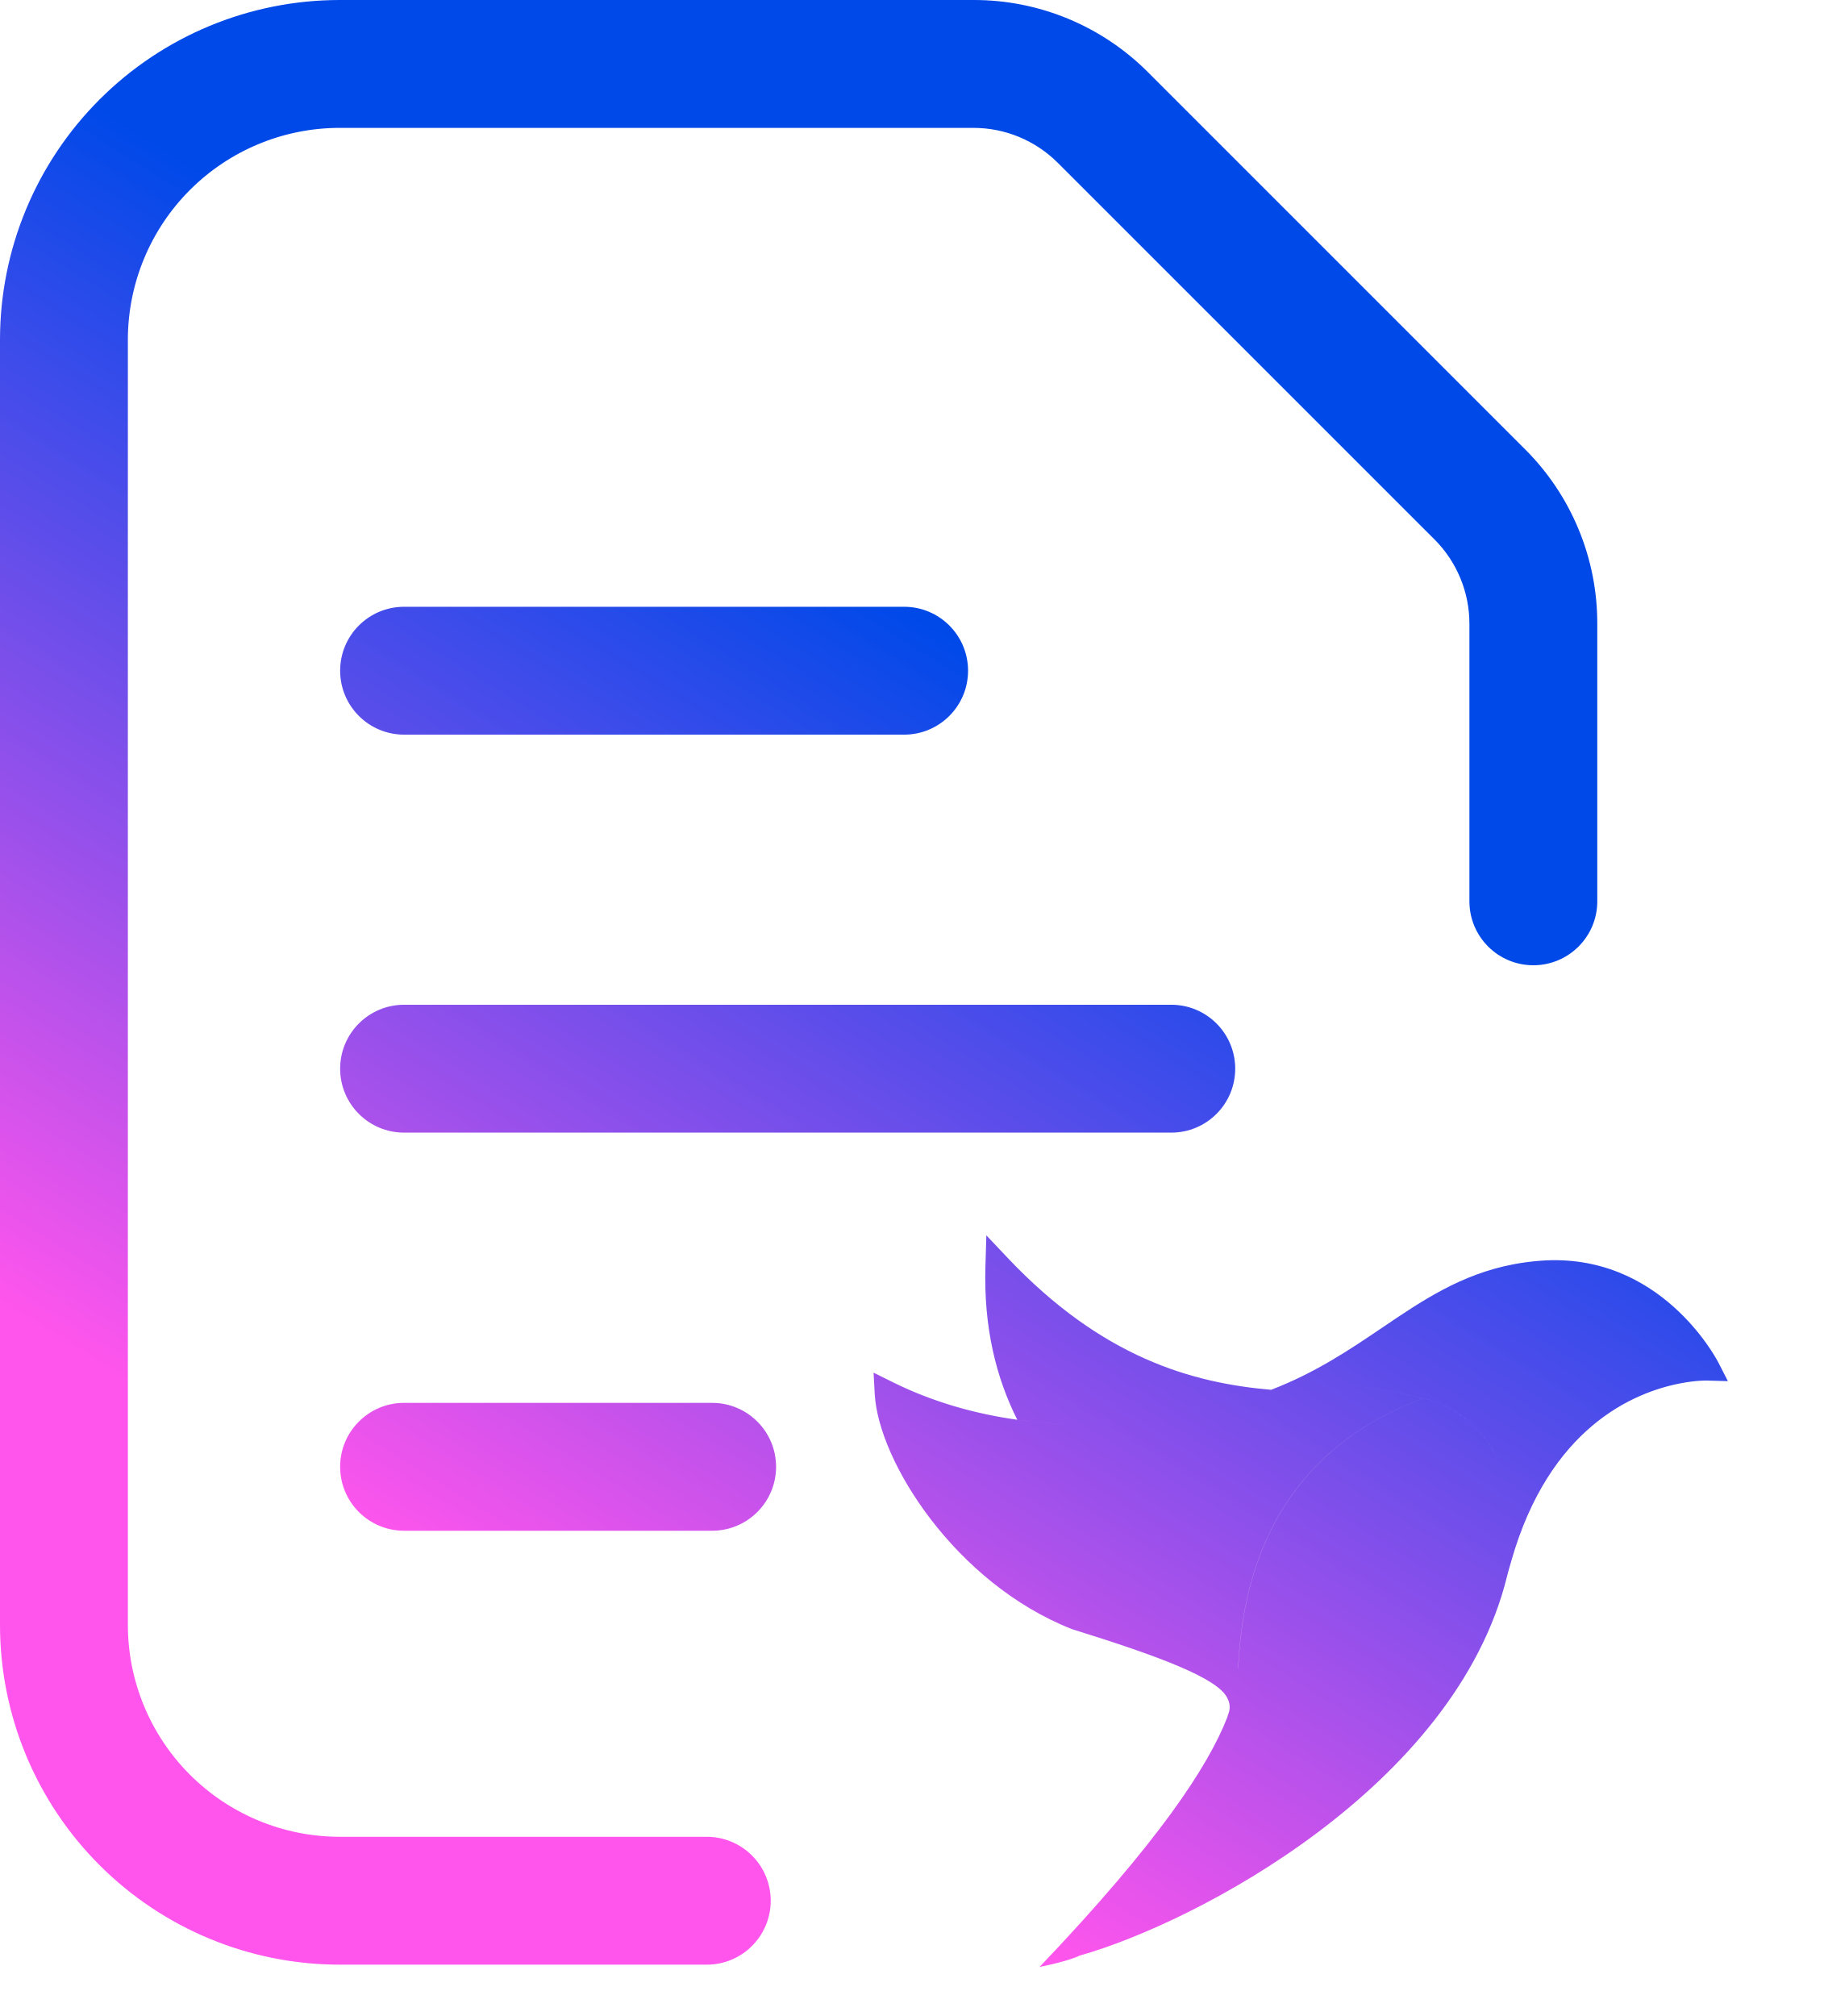
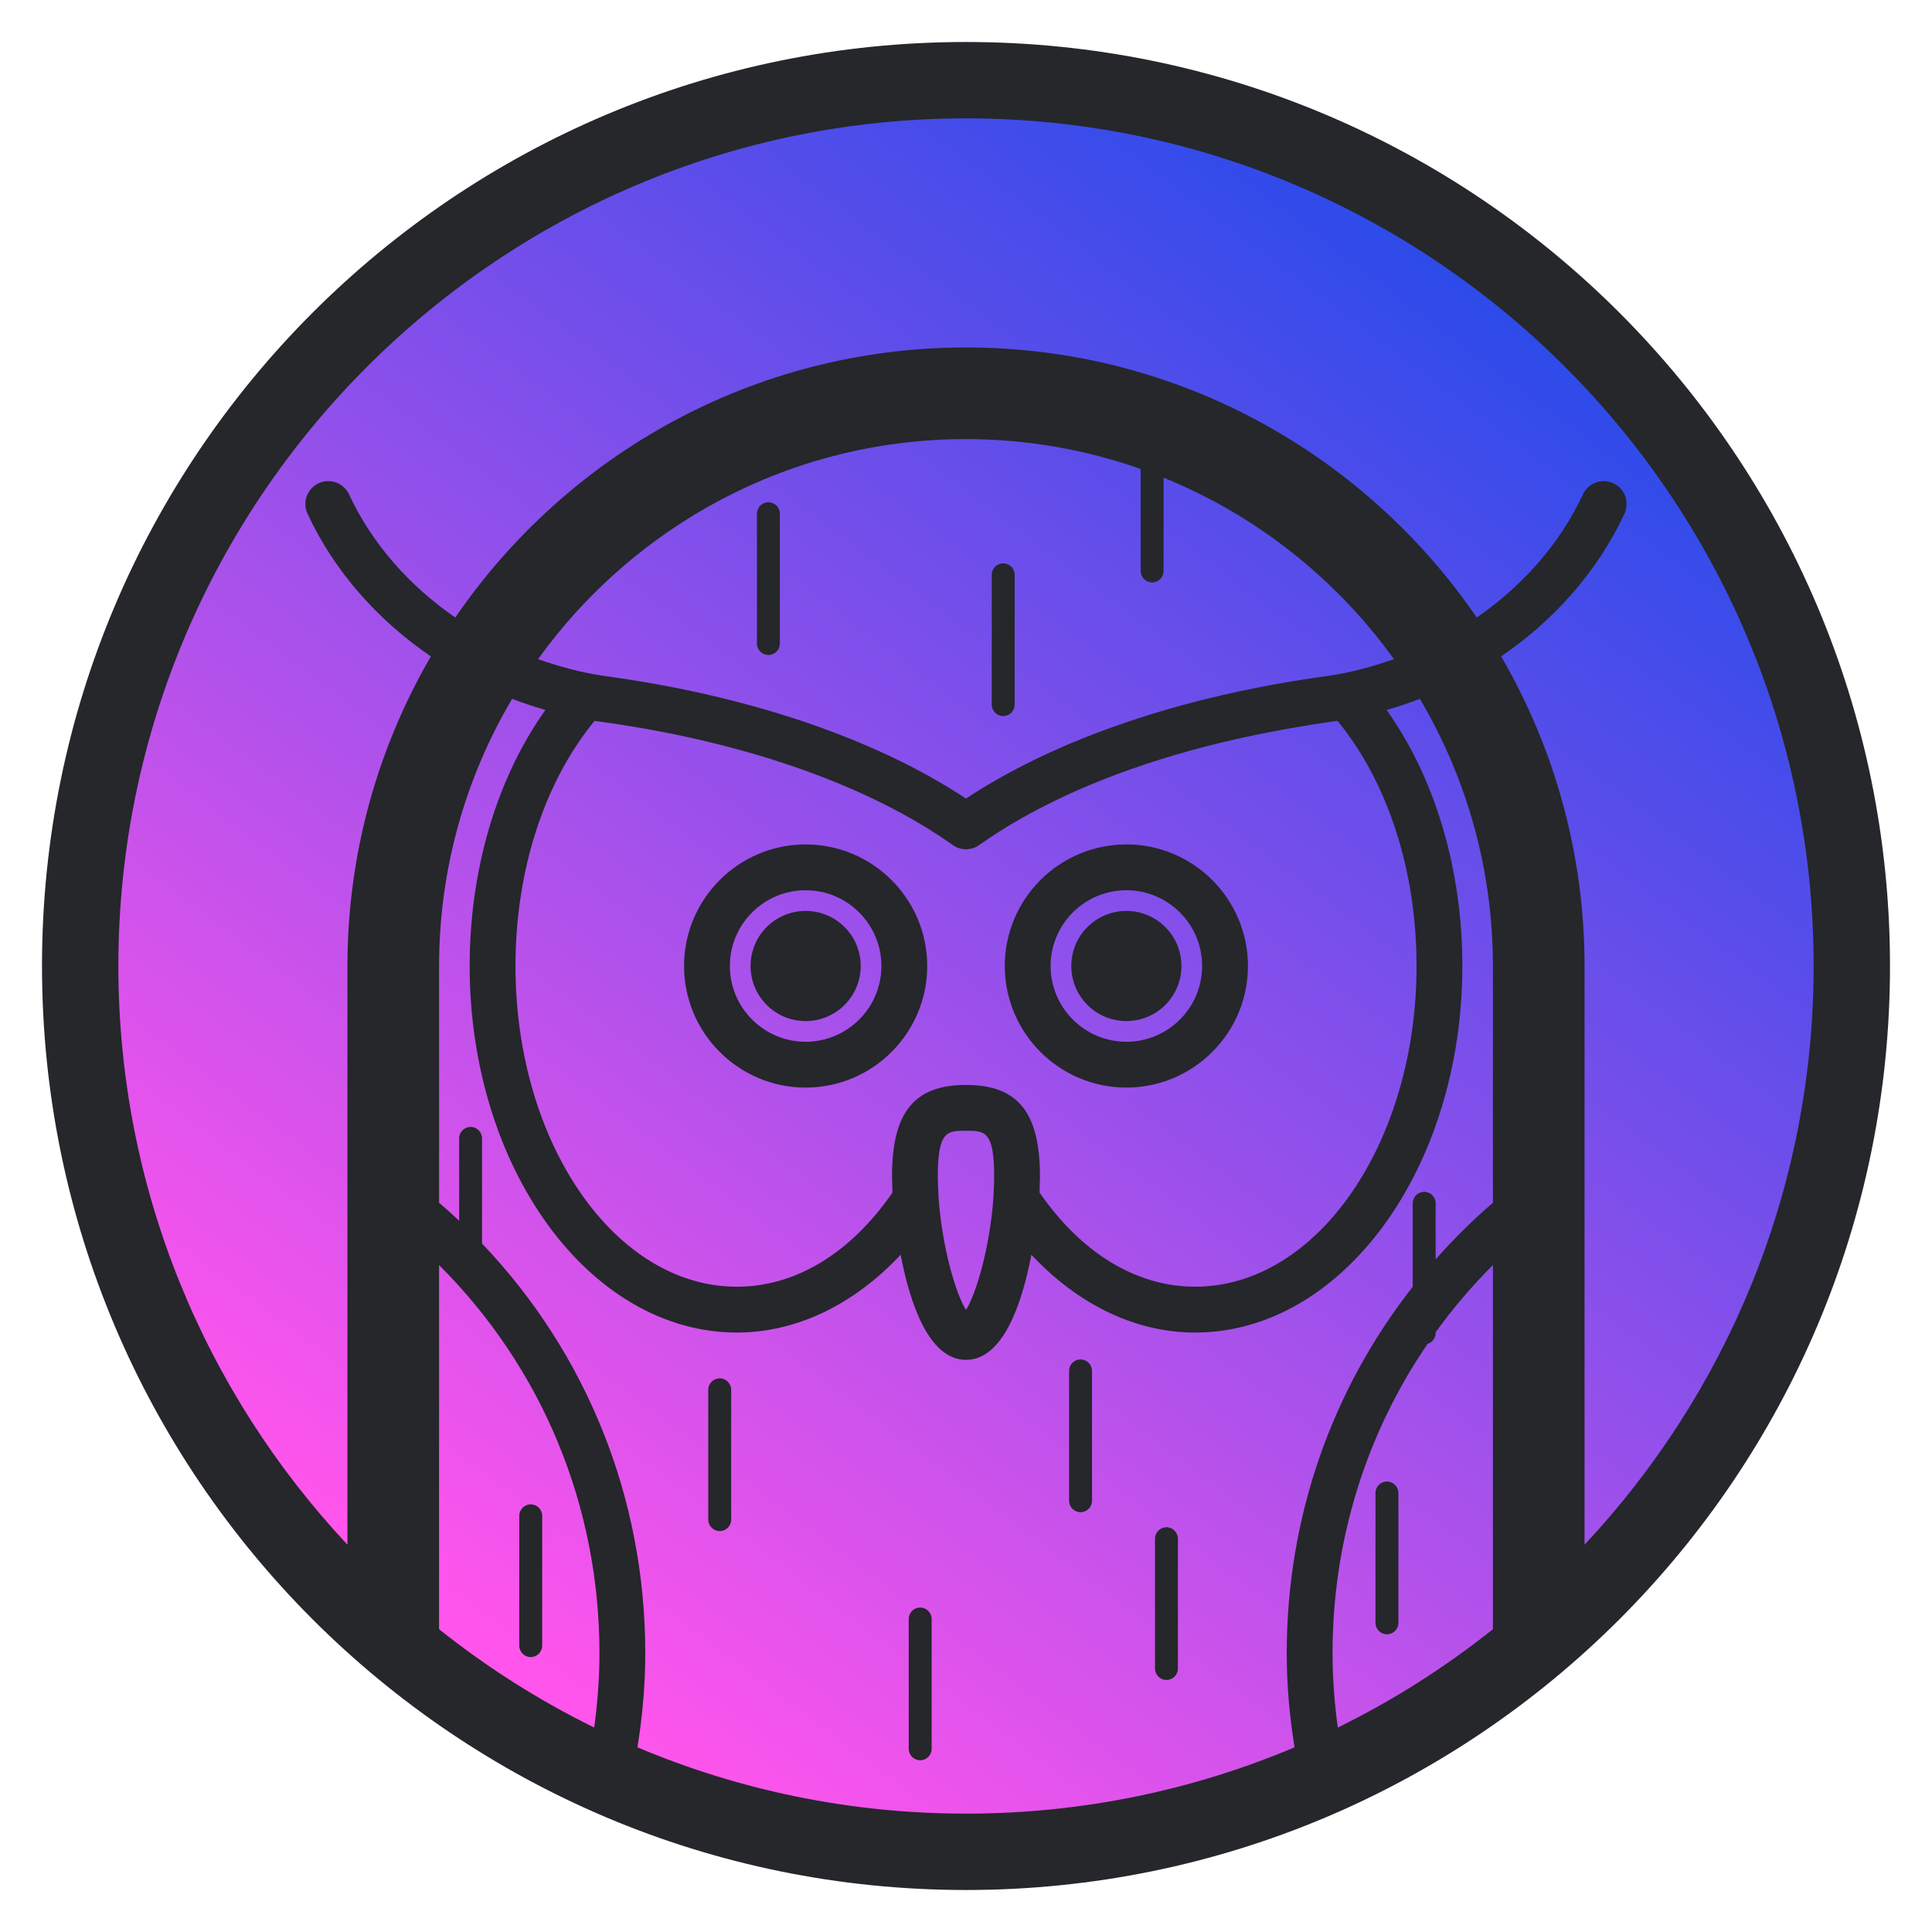
- <svg xmlns="http://www.w3.org/2000/svg" width="190" height="210">
-   <g>
-     <rect fill="none" id="canvas_background" height="83" width="90" y="-1" x="-1" />
+ <svg xmlns="http://www.w3.org/2000/svg" width="460" height="460" viewBox="0 0 460 460" fill="none">
+   <g filter="url(#filter0_b_111_3)">
+     <rect x="10" y="10" width="440" height="440" rx="220" fill="#25272B" />
+     <g style="mix-blend-mode:lighten">
+       <path fill-rule="evenodd" clip-rule="evenodd" d="M129.86 169.034C127.166 168.265 124.526 167.382 121.935 166.389C110.906 185.054 104.546 206.796 104.546 230V286.367C106.166 287.769 107.769 289.182 109.318 290.643V271.045C109.318 269.54 110.54 268.318 112.046 268.318C113.551 268.318 114.773 269.54 114.773 271.045V296.082C139.689 322.225 153.636 356.687 153.636 393.636C153.636 401.136 152.966 408.62 151.776 416.033C175.842 426.194 202.275 431.818 230 431.818C257.72 431.818 284.153 426.194 308.224 416.033C307.035 408.625 306.364 401.142 306.364 393.636C306.364 361.34 317.049 330.974 336.364 306.374V286.498C336.364 284.993 337.586 283.771 339.091 283.771C340.596 283.771 341.818 284.993 341.818 286.498V299.84C346.029 295.094 350.567 290.578 355.455 286.367V230C355.455 206.796 349.1 185.06 338.066 166.394C335.48 167.387 332.835 168.271 330.146 169.04C341.676 185.24 348.178 206.933 348.178 230C348.178 278.12 319.635 317.273 284.546 317.273C270.331 317.273 256.635 310.585 245.567 298.738C243.276 310.749 238.706 323.774 230.006 323.774C221.3 323.774 216.724 310.76 214.438 298.749C203.36 310.591 189.669 317.273 175.46 317.273C140.371 317.273 111.827 278.12 111.827 230C111.827 206.938 118.329 185.234 129.86 169.034ZM277.046 135.947C277.046 137.453 275.824 138.674 274.318 138.674C272.813 138.674 271.591 137.453 271.591 135.947V111.663C258.566 107.071 244.575 104.545 230 104.545C188.071 104.545 150.909 125.245 128.109 156.936C133.198 158.72 138.456 160.16 143.922 160.951C173.818 164.993 200.824 173.398 221.524 184.983C224.48 186.636 227.311 188.354 230 190.138C251.507 175.896 281.9 165.571 316.127 160.945C321.571 160.154 326.813 158.72 331.891 156.942C318.14 137.818 299.164 122.709 277.046 113.731V135.947ZM247.613 280.138C247.613 280.634 247.591 281.3 247.558 282.053C247.552 282.289 247.548 282.523 247.544 282.757C247.538 283.147 247.532 283.537 247.515 283.94C257.513 298.411 270.609 306.358 284.551 306.358C313.624 306.358 337.275 272.103 337.275 229.994C337.275 207.303 330.446 186.227 318.446 171.625C318.323 171.643 318.199 171.661 318.074 171.68C317.928 171.702 317.78 171.725 317.633 171.745C314.087 172.225 310.613 172.809 307.16 173.409C285.626 177.173 266.087 183.243 250.078 191.185C243.887 194.262 238.22 197.605 233.164 201.194C232.22 201.865 231.113 202.203 230.006 202.203C228.898 202.203 227.791 201.865 226.847 201.194C206.611 186.833 176.622 176.382 142.416 171.756C142.275 171.734 142.133 171.714 141.992 171.694C141.85 171.673 141.708 171.653 141.566 171.631C129.566 186.238 122.731 207.314 122.731 230C122.731 272.109 146.382 306.363 175.455 306.363C189.391 306.363 202.487 298.422 212.491 283.956C212.469 283.552 212.462 283.167 212.455 282.78C212.451 282.588 212.447 282.395 212.442 282.2C212.404 281.387 212.382 280.667 212.382 280.138C212.382 264.843 217.651 258.32 230 258.32C242.344 258.32 247.613 264.843 247.613 280.138ZM230 269.229C225.533 269.229 223.291 269.229 223.291 280.138C223.291 281.468 223.425 284.164 223.465 284.975C223.472 285.119 223.476 285.203 223.476 285.211C224.267 296.6 227.475 307.907 230 311.878C232.531 307.896 235.733 296.573 236.524 285.173C236.524 285.168 236.527 285.11 236.532 285.008C236.566 284.302 236.704 281.506 236.704 280.138C236.704 269.229 234.462 269.229 230 269.229ZM141.473 411.314C142.275 405.451 142.727 399.549 142.727 393.636C142.727 358.394 128.998 325.607 104.54 301.203V387.909C115.924 396.974 128.289 404.851 141.473 411.314ZM339.898 319.967C325.28 341.354 317.273 366.773 317.273 393.636C317.273 399.554 317.725 405.456 318.522 411.32C331.706 404.851 344.071 396.974 355.455 387.914V301.209C350.447 306.205 345.898 311.556 341.818 317.207V317.403C341.818 318.625 341 319.623 339.898 319.967ZM377.273 230V367.787C411.064 331.689 431.818 283.236 431.818 230C431.818 118.716 341.284 28.182 230 28.182C118.716 28.182 28.182 118.716 28.182 230C28.182 283.231 48.931 331.683 82.722 367.782L82.727 230C82.727 203.153 89.987 177.98 102.587 156.282C89.856 147.603 79.558 135.947 73.215 122.311C71.944 119.578 73.127 116.333 75.86 115.062C78.582 113.791 81.838 114.98 83.109 117.707C88.569 129.44 97.444 139.476 108.402 147.031C134.949 108.243 179.546 82.727 230 82.727C280.455 82.727 325.051 108.243 351.604 147.025C362.562 139.476 371.431 129.434 376.891 117.702C378.156 114.974 381.386 113.78 384.135 115.056C386.867 116.327 388.046 119.573 386.775 122.305C380.431 135.942 370.133 147.603 357.413 156.282C370.018 177.98 377.273 203.153 377.273 230ZM182.955 119.589C181.449 119.589 180.227 120.811 180.227 122.316V153.221C180.227 154.727 181.449 155.949 182.955 155.949C184.46 155.949 185.682 154.727 185.682 153.221V122.316C185.682 120.805 184.46 119.589 182.955 119.589ZM260 357.314C260 358.82 258.778 360.042 257.273 360.042C255.767 360.042 254.546 358.82 254.546 357.314V326.403C254.546 324.898 255.767 323.676 257.273 323.676C258.778 323.676 260 324.898 260 326.403V357.314ZM171.364 364.541C172.869 364.541 174.091 363.32 174.091 361.814V330.909C174.091 329.403 172.869 328.181 171.364 328.181C169.858 328.181 168.636 329.403 168.636 330.909V361.814C168.636 363.32 169.858 364.541 171.364 364.541ZM126.364 394.541C127.869 394.541 129.091 393.32 129.091 391.814V360.909C129.091 359.403 127.869 358.181 126.364 358.181C124.858 358.181 123.636 359.403 123.636 360.909V391.814C123.636 393.32 124.858 394.541 126.364 394.541ZM221.818 416.387C221.818 417.893 220.596 419.114 219.091 419.114C217.585 419.114 216.363 417.893 216.363 416.387V385.476C216.363 383.971 217.585 382.749 219.091 382.749C220.596 382.749 221.818 383.971 221.818 385.476V416.387ZM277.727 399.996C279.233 399.996 280.454 398.774 280.454 397.269V366.363C280.454 364.858 279.233 363.636 277.727 363.636C276.222 363.636 275 364.858 275 366.363V397.269C275 398.774 276.222 399.996 277.727 399.996ZM236.136 136.858C236.136 135.352 237.358 134.131 238.863 134.131C240.369 134.131 241.591 135.347 241.591 136.858V167.763C241.591 169.269 240.369 170.491 238.863 170.491C237.358 170.491 236.136 169.269 236.136 167.763V136.858ZM330.228 352.749C328.722 352.749 327.5 353.971 327.5 355.476V386.387C327.5 387.893 328.722 389.114 330.228 389.114C331.733 389.114 332.955 387.893 332.955 386.387V355.476C332.955 353.971 331.733 352.749 330.228 352.749ZM281.294 230C281.294 237.242 275.424 243.112 268.182 243.112C260.94 243.112 255.069 237.242 255.069 230C255.069 222.758 260.94 216.887 268.182 216.887C275.424 216.887 281.294 222.758 281.294 230ZM297.129 230C297.129 214.04 284.142 201.053 268.182 201.053C252.222 201.053 239.235 214.034 239.235 230C239.235 245.96 252.222 258.947 268.182 258.947C284.142 258.947 297.129 245.96 297.129 230ZM250.144 230C250.144 220.056 258.233 211.962 268.182 211.962C278.131 211.962 286.22 220.051 286.22 230C286.22 239.949 278.125 248.038 268.182 248.038C258.238 248.038 250.144 239.943 250.144 230ZM204.931 230C204.931 237.242 199.06 243.112 191.818 243.112C184.576 243.112 178.705 237.242 178.705 230C178.705 222.758 184.576 216.887 191.818 216.887C199.06 216.887 204.931 222.758 204.931 230ZM191.818 201.053C175.858 201.053 162.871 214.034 162.871 230C162.871 245.96 175.853 258.947 191.818 258.947C207.784 258.947 220.766 245.96 220.766 230C220.766 214.04 207.778 201.053 191.818 201.053ZM191.818 248.038C181.875 248.038 173.78 239.949 173.78 230C173.78 220.051 181.869 211.962 191.818 211.962C201.767 211.962 209.857 220.051 209.857 230C209.857 239.949 201.762 248.038 191.818 248.038Z" fill="url(#paint0_linear_111_3)" />
+     </g>
  </g>
-   <g>
-     <path fill-rule="evenodd" clip-rule="evenodd" d="M73.626 204.652C77.305 204.652 80.286 201.67 80.286 197.992C80.286 196.223 79.583 194.529 78.333 193.28C77.08 192.029 75.384 191.329 73.615 191.333H35.364C29.522 191.323 23.919 188.998 19.787 184.866C15.654 180.733 13.329 175.132 13.32 169.288V35.365C13.329 29.523 15.654 23.922 19.783 19.791C23.912 15.658 29.512 13.331 35.353 13.32H101.377C104.687 13.313 107.865 14.627 110.202 16.972L149.417 56.177C151.764 58.513 153.078 61.691 153.071 65.002V93.888C153.071 97.566 156.051 100.548 159.731 100.548C163.408 100.548 166.391 97.566 166.391 93.888V65.002C166.411 58.156 163.687 51.588 158.831 46.763V46.765L119.625 7.56C114.798 2.7 108.225 -0.022 101.378 0H35.353C25.98 0.012 16.992 3.741 10.365 10.371C3.737 17.001 0.009 25.99 0 35.365V169.288C0.009 178.663 3.737 187.651 10.365 194.281C16.992 200.91 25.98 204.641 35.353 204.652H73.626ZM94.184 76.526H42.093C38.416 76.526 35.433 73.543 35.433 69.866C35.433 66.186 38.416 63.206 42.093 63.206H94.184C97.861 63.206 100.844 66.186 100.844 69.866C100.844 73.543 97.861 76.526 94.184 76.526ZM42.093 146.132H74.184C77.861 146.132 80.844 149.113 80.844 152.792C80.844 156.47 77.861 159.452 74.184 159.452H42.093C38.416 159.452 35.433 156.47 35.433 152.792C35.433 149.113 38.416 146.132 42.093 146.132ZM122.013 117.982H42.093C38.416 117.982 35.433 115.001 35.433 111.322C35.433 107.644 38.416 104.662 42.093 104.662H122.013C125.692 104.662 128.673 107.644 128.673 111.322C128.673 115.001 125.692 117.982 122.013 117.982ZM132.401 144.77C124.181 144.057 114.809 141.436 104.962 131.022L102.75 128.683L102.654 131.857C102.455 138.347 103.795 143.556 105.971 147.891C101.353 147.246 96.983 145.948 93.055 144.003L91 142.986L91.123 145.224C91.509 152.217 99.512 164.912 111.667 169.701C120.665 172.503 126.807 174.774 127.844 176.861C128 177.175 128.264 177.758 127.954 178.552C127.89 178.712 127.863 178.805 127.866 178.841C125.86 184.017 120.651 191.915 108.297 204.888C111.401 204.27 112.484 203.704 112.484 203.704C124.693 200.251 151.637 186.045 156.997 164.17C157.1 163.749 157.216 163.355 157.331 162.96L157.331 162.96L157.331 162.96C157.351 162.892 157.37 162.825 157.39 162.757C157.409 162.691 157.429 162.624 157.448 162.557L157.453 162.542L157.215 162.531L157.319 162.533L157.451 162.539C161.408 148.751 170.099 145.049 175.057 144.096C176.696 143.781 177.766 143.807 177.766 143.807L179.972 143.867L180 143.873L179.012 141.944C178.77 141.472 172.923 130.385 160.472 131.326C159.512 131.399 158.556 131.525 157.634 131.702C152.178 132.751 148.181 135.457 143.951 138.322C140.564 140.615 137.06 142.971 132.486 144.743C132.458 144.752 132.429 144.761 132.401 144.77ZM149.128 145.886C150.956 146.479 154.173 148.111 156.073 152.087C153.814 147.363 149.696 145.948 148.261 145.653L148.266 145.651C148.351 145.669 148.449 145.692 148.553 145.718C148.751 145.767 148.943 145.823 149.128 145.886ZM139.019 144.154C141.672 144.315 144.744 144.834 148.245 145.653C138.298 149.366 129.709 157.36 128.979 173.744L128.988 173.783C129.705 157.374 138.299 149.369 148.252 145.653C144.748 144.833 141.674 144.314 139.019 144.154ZM128.987 173.817C128.984 173.94 128.979 174.065 128.971 174.192C128.976 174.067 128.981 173.942 128.987 173.817ZM105.972 147.892L105.973 147.893C107.037 148.042 108.112 148.163 109.2 148.242C110.652 148.346 112.124 148.387 113.61 148.365C112.127 148.387 110.659 148.345 109.211 148.241C108.118 148.163 107.04 148.041 105.972 147.892Z" fill="url(#paint0_linear_6_4)" />
-     <defs>
-       <linearGradient id="paint0_linear_6_4" x1="106.098" y1="202.135" x2="165.016" y2="107.594" gradientUnits="userSpaceOnUse">
-         <stop stop-color="#FF55EC" />
-         <stop offset="1" stop-color="#0049E9" />
-       </linearGradient>
-     </defs>
-   </g>
+   <defs>
+     <filter id="filter0_b_111_3" x="7.091" y="7.091" width="445.818" height="445.818" filterUnits="userSpaceOnUse" color-interpolation-filters="sRGB">
+       <feFlood flood-opacity="0" result="BackgroundImageFix" />
+       <feGaussianBlur in="BackgroundImage" stdDeviation="1.455" />
+       <feComposite in2="SourceAlpha" operator="in" result="effect1_backgroundBlur_111_3" />
+       <feBlend mode="normal" in="SourceGraphic" in2="effect1_backgroundBlur_111_3" result="shape" />
+     </filter>
+     <linearGradient id="paint0_linear_111_3" x1="85.846" y1="366.61" x2="376.334" y2="-19.77" gradientUnits="userSpaceOnUse">
+       <stop stop-color="#FF55EC" />
+       <stop offset="1" stop-color="#0049E9" />
+     </linearGradient>
+   </defs>
</svg>
